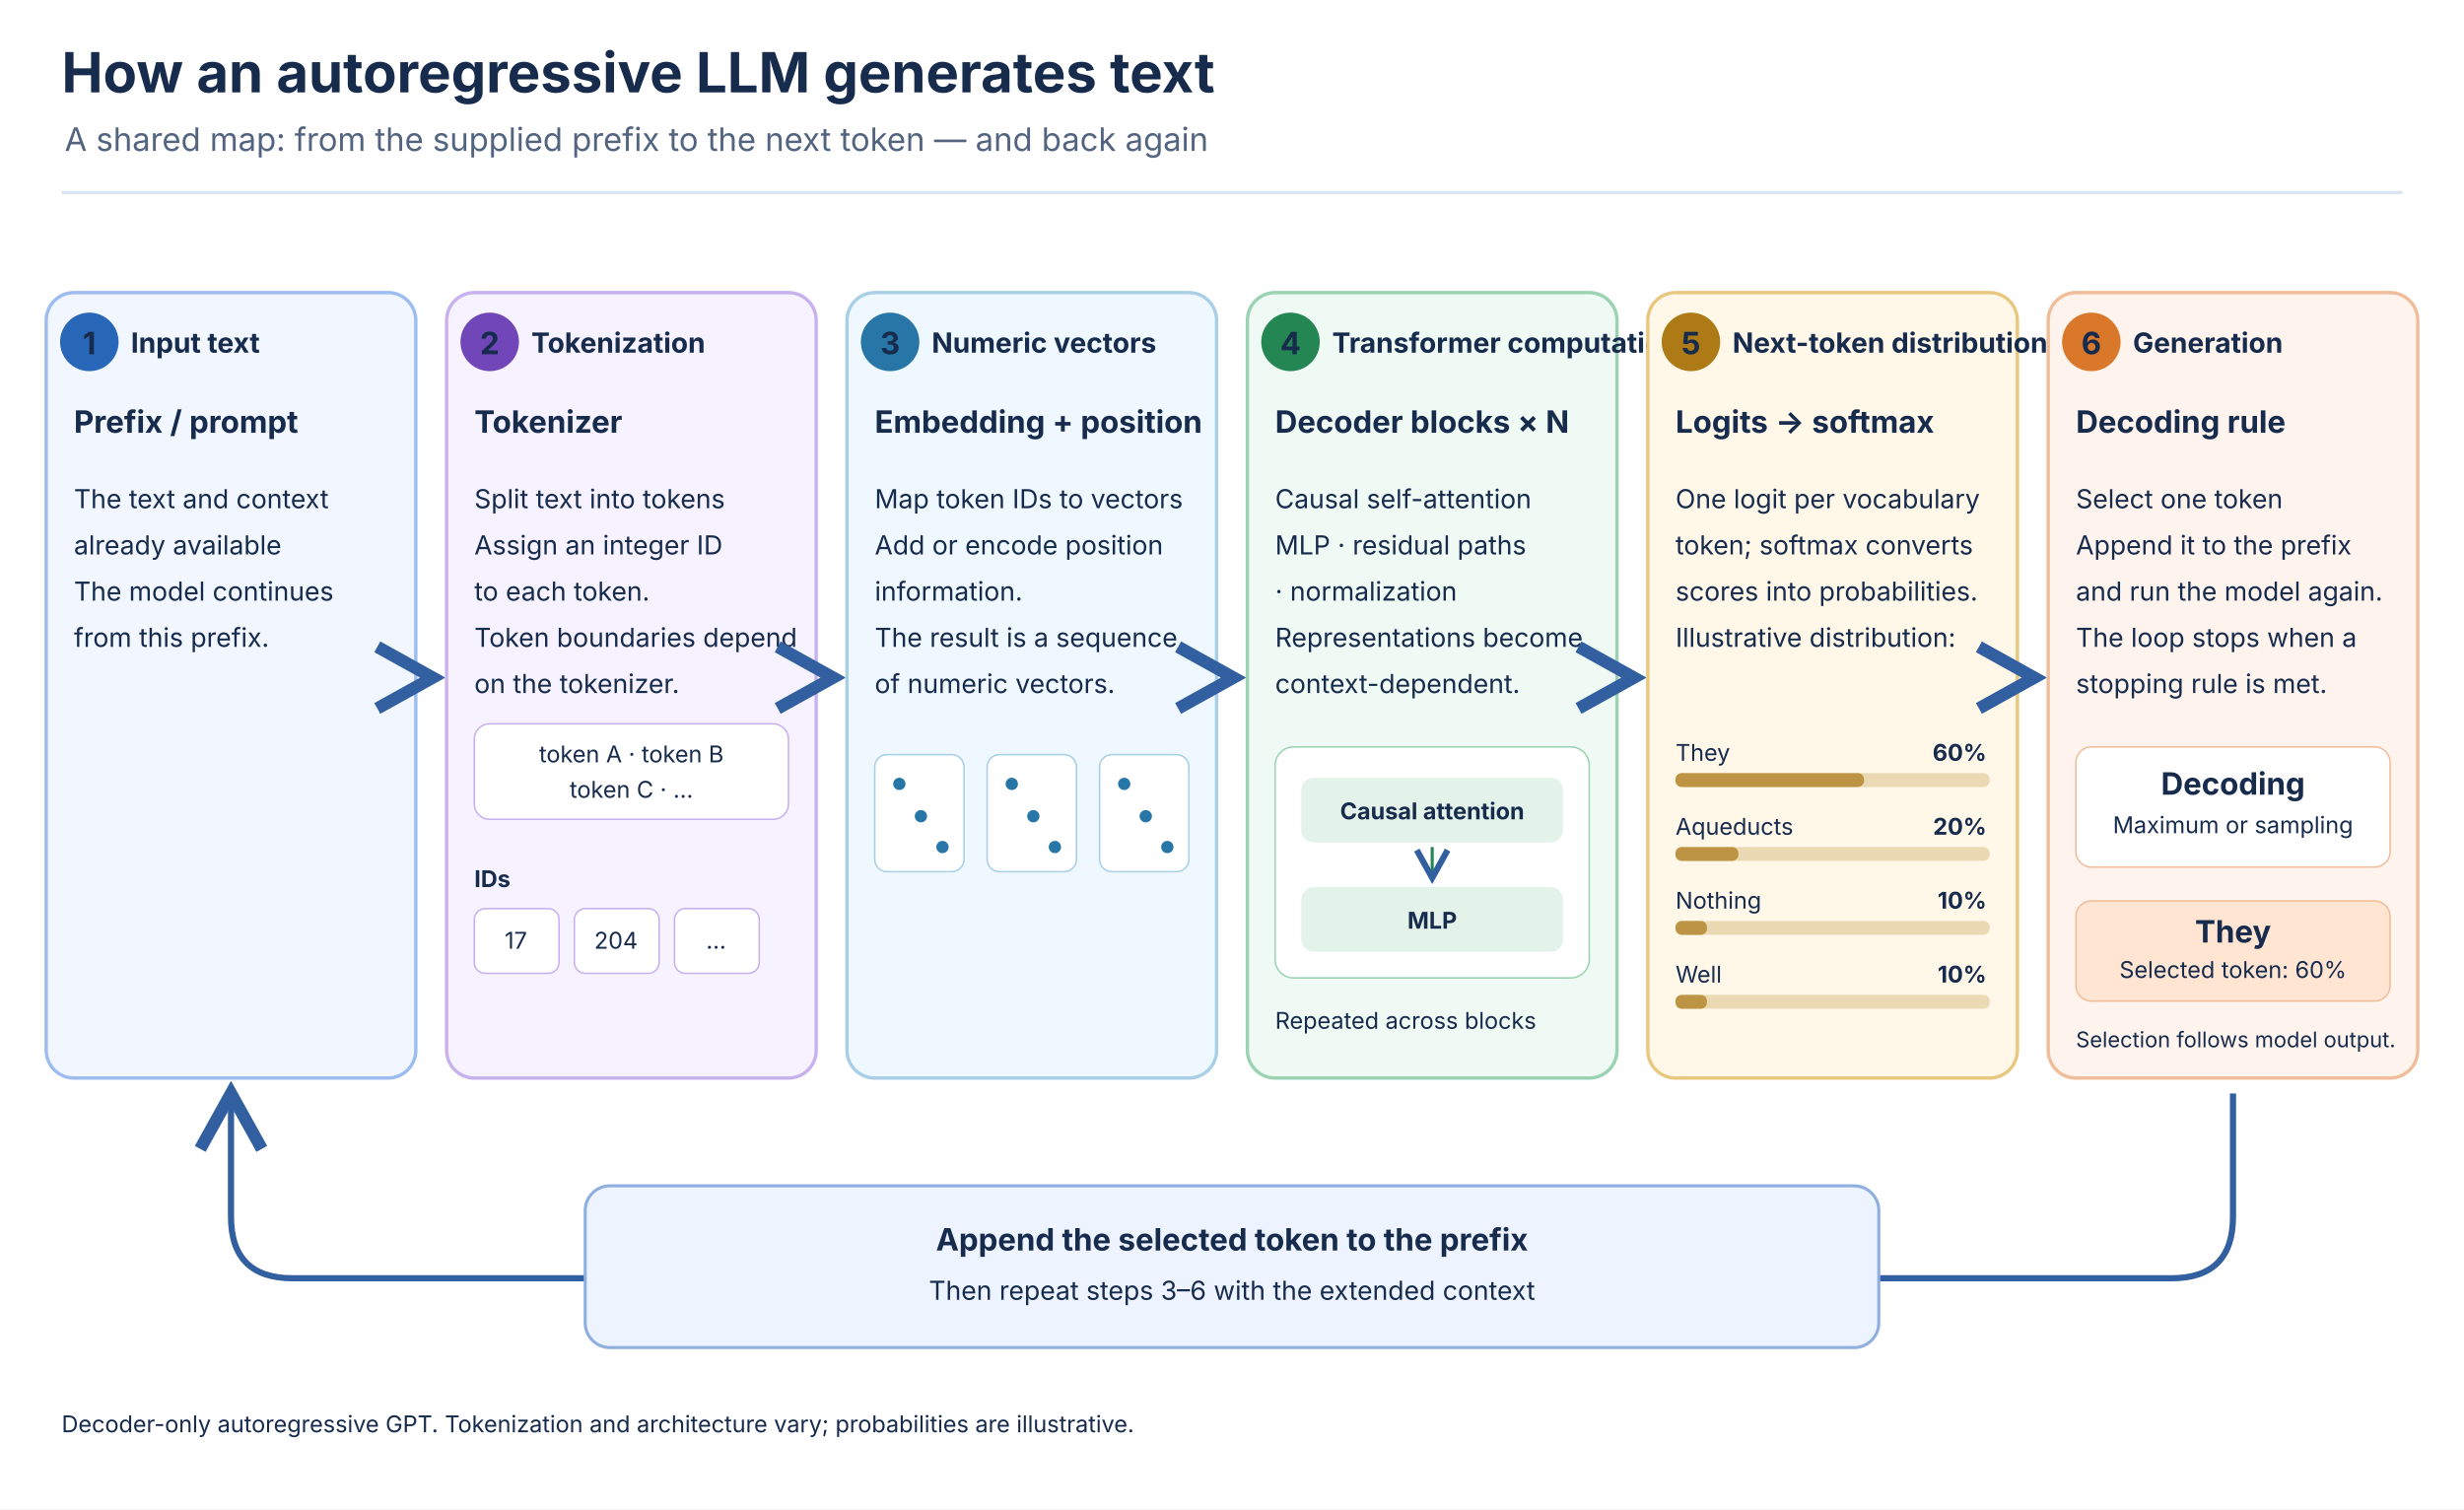
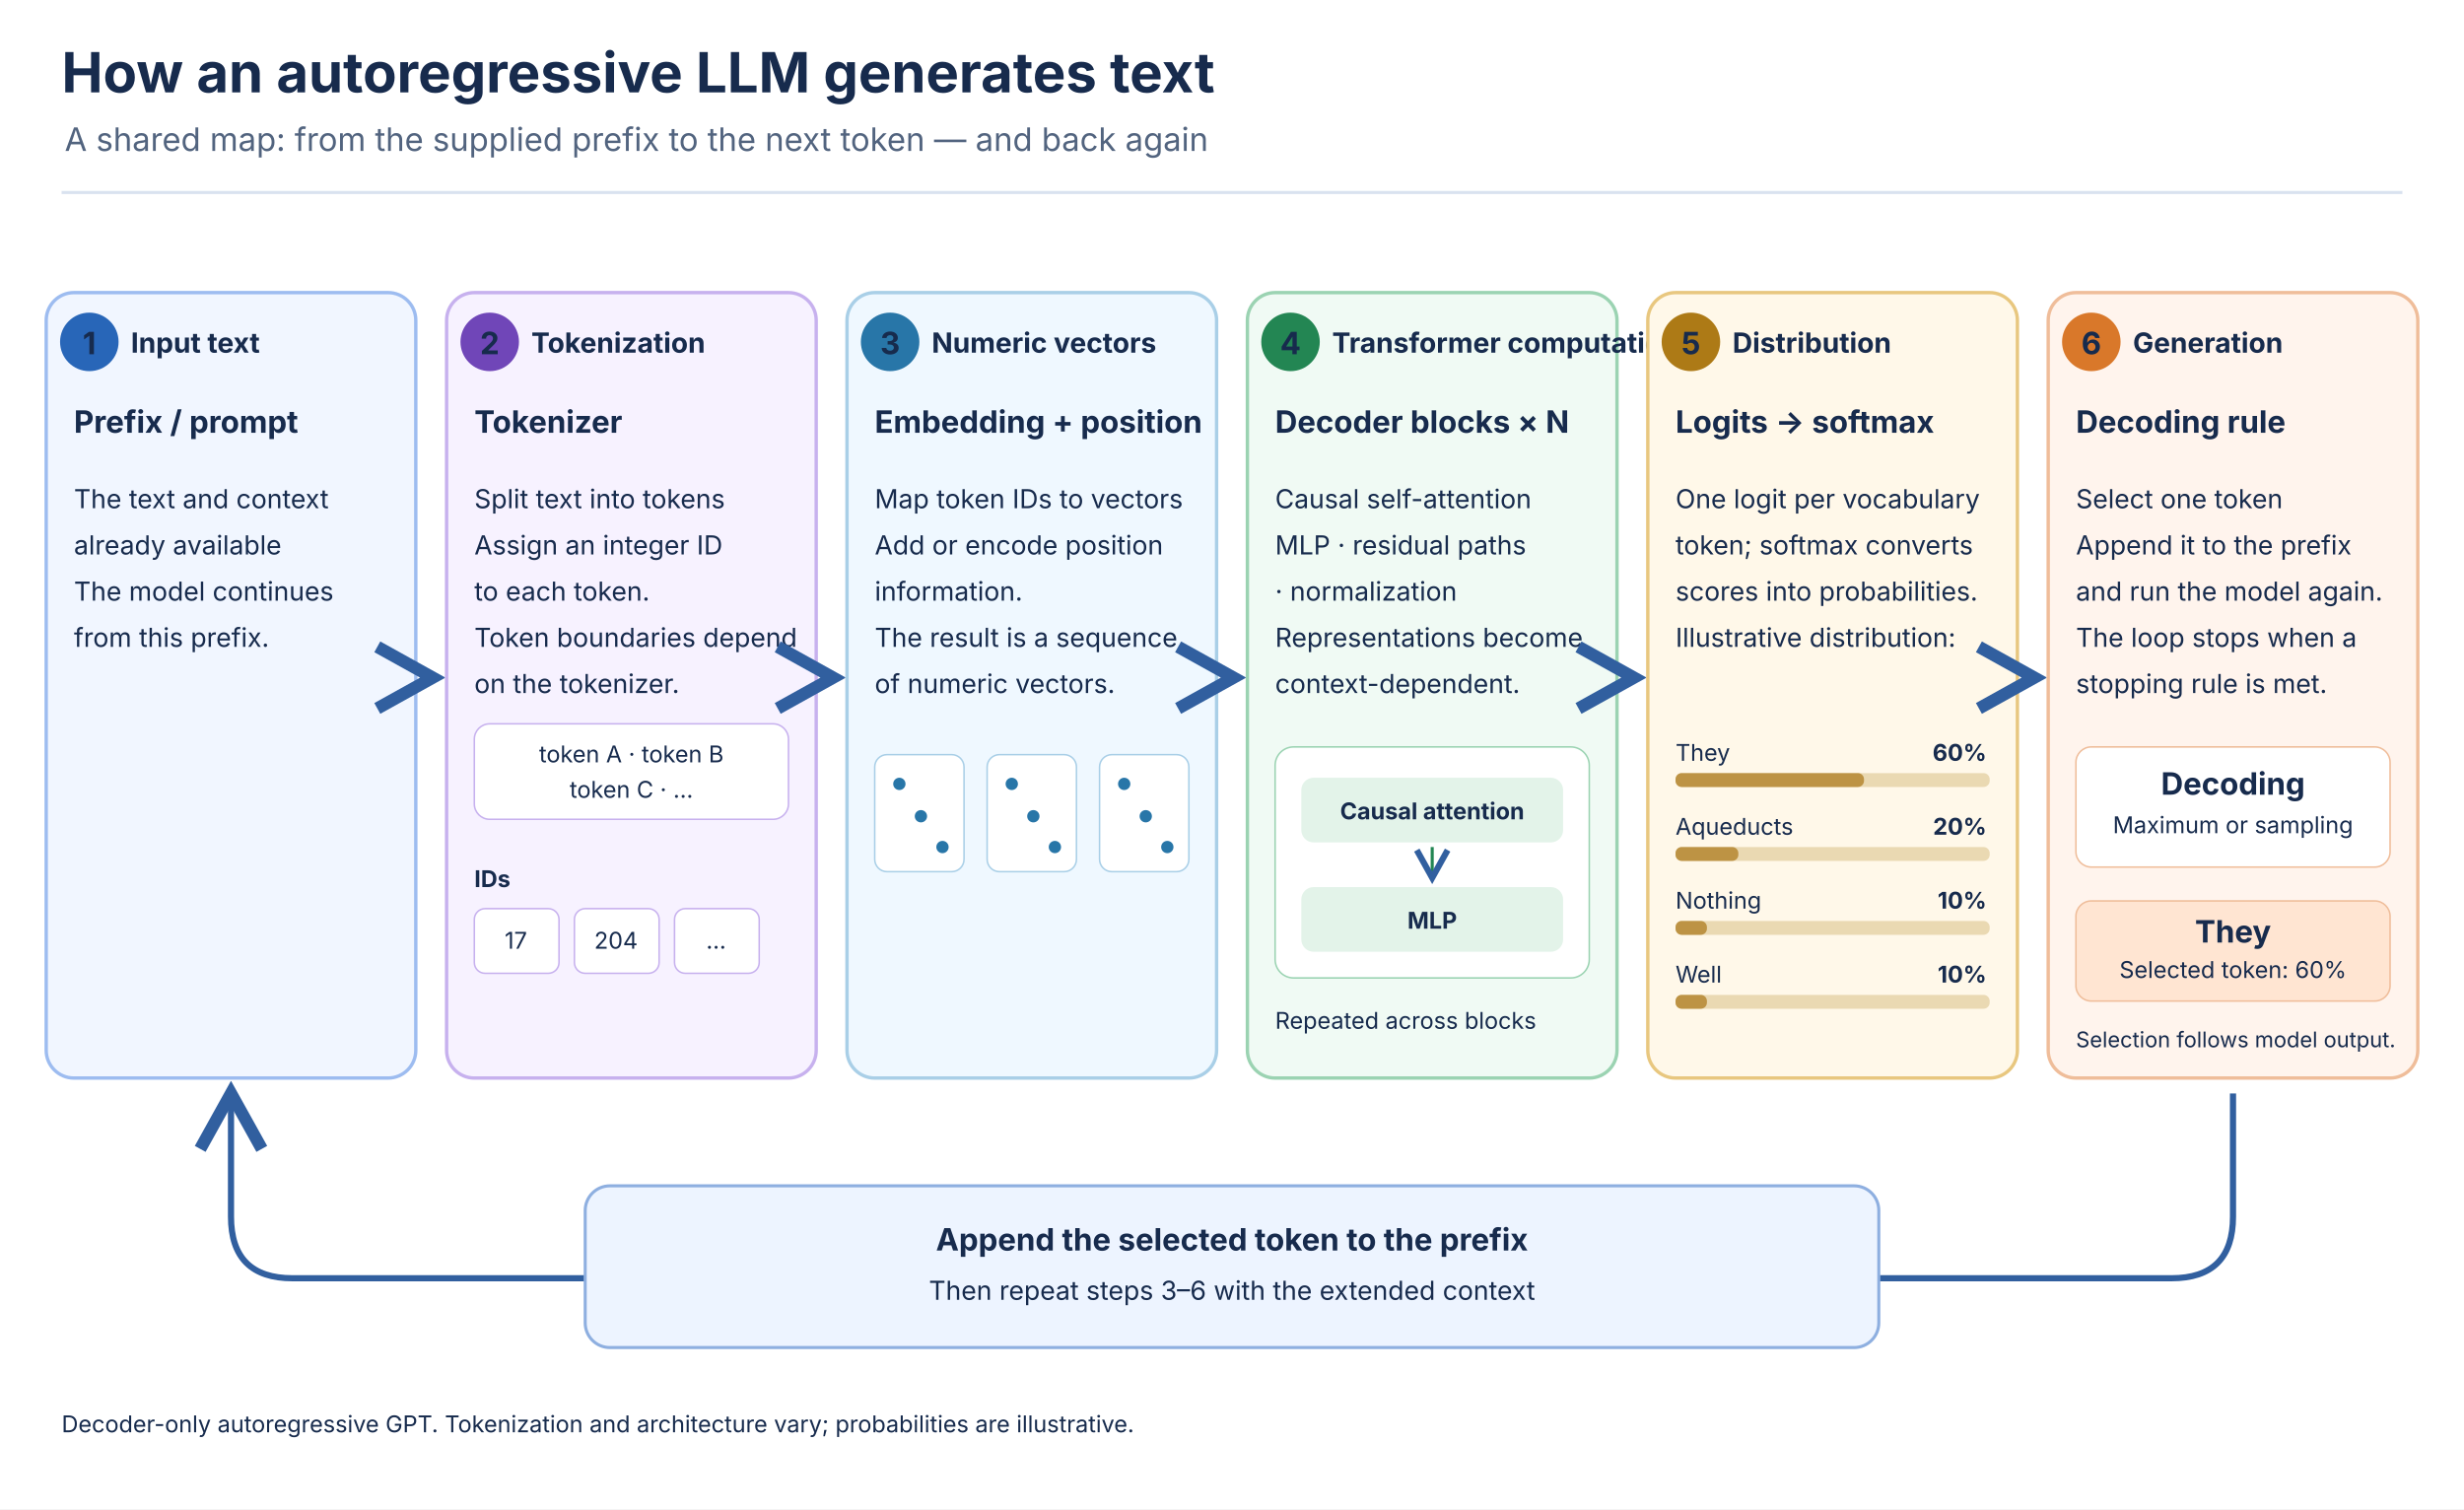
<svg xmlns="http://www.w3.org/2000/svg" viewBox="0 0 1600 980" role="img" aria-labelledby="title desc">
  <defs>
    <marker id="arrow" markerWidth="12" markerHeight="12" refX="10" refY="6" orient="auto">
      <path d="M1 1 L10 6 L1 11" fill="none" stroke="#315f9f" stroke-width="2" />
    </marker>
    <style>text{font-family:Inter,ui-sans-serif,system-ui,-apple-system,"Segoe UI",sans-serif;fill:#172b4d}.title{font-size:36px;font-weight:750}.subtitle{font-size:21px;fill:#52647f}.head{font-size:20px;font-weight:700}.stage{font-size:18px;font-weight:750}.body{font-size:17px}.small{font-size:15px}.tiny{font-size:14px}.panel{stroke-width:2.2}</style>
  </defs>
  <rect width="1600" height="980" fill="#fff" />
  <text x="40" y="60" class="title">How an autoregressive LLM generates text</text>
  <text x="42" y="98" class="subtitle">A shared map: from the supplied prefix to the next token — and back again</text>
  <path d="M40 125 H1560" stroke="#d9e2ef" stroke-width="2" />
  <rect x="30" y="190" width="240" height="510" rx="18" fill="#f1f6ff" stroke="#9dbcf0" class="panel" />
  <circle cx="58" cy="222" r="19" fill="#2866b8" />
  <text x="58" y="230" text-anchor="middle" font-size="20" font-weight="750" fill="#fff">1</text>
  <text x="85" y="229" class="stage">Input text</text>
  <text x="48" y="281" class="head">Prefix / prompt</text>
  <text x="48" y="330" class="body">The text and context</text>
  <text x="48" y="360" class="body">already available</text>
  <text x="48" y="390" class="body">The model continues</text>
  <text x="48" y="420" class="body">from this prefix.</text>
  <path d="M274 440 H281" stroke="#315f9f" stroke-width="4" fill="none" marker-end="url(#arrow)" />
  <rect x="290" y="190" width="240" height="510" rx="18" fill="#f7f2ff" stroke="#c7b1ee" class="panel" />
  <circle cx="318" cy="222" r="19" fill="#7046b8" />
  <text x="318" y="230" text-anchor="middle" font-size="20" font-weight="750" fill="#fff">2</text>
  <text x="345" y="229" class="stage">Tokenization</text>
  <text x="308" y="281" class="head">Tokenizer</text>
  <text x="308" y="330" class="body">Split text into tokens</text>
  <text x="308" y="360" class="body">Assign an integer ID</text>
  <text x="308" y="390" class="body">to each token.</text>
  <text x="308" y="420" class="body">Token boundaries depend</text>
  <text x="308" y="450" class="body">on the tokenizer.</text>
  <rect x="308" y="470" width="204" height="62" rx="10" fill="#fff" stroke="#c7b1ee" />
  <text x="410" y="495" text-anchor="middle" class="small">token A · token B</text>
  <text x="410" y="518" text-anchor="middle" class="small">token C · …</text>
  <text x="308" y="576" class="small" font-weight="700">IDs</text>
  <g fill="#fff" stroke="#c7b1ee">
    <rect x="308" y="590" width="55" height="42" rx="7" />
    <rect x="373" y="590" width="55" height="42" rx="7" />
    <rect x="438" y="590" width="55" height="42" rx="7" />
  </g>
  <g class="small" text-anchor="middle">
    <text x="335" y="616">17</text>
    <text x="400" y="616">204</text>
    <text x="465" y="616">…</text>
  </g>
  <path d="M534 440 H541" stroke="#315f9f" stroke-width="4" fill="none" marker-end="url(#arrow)" />
  <rect x="550" y="190" width="240" height="510" rx="18" fill="#eff8ff" stroke="#a9cfe7" class="panel" />
  <circle cx="578" cy="222" r="19" fill="#2876a8" />
  <text x="578" y="230" text-anchor="middle" font-size="20" font-weight="750" fill="#fff">3</text>
  <text x="605" y="229" class="stage">Numeric vectors</text>
  <text x="568" y="281" class="head">Embedding + position</text>
  <text x="568" y="330" class="body">Map token IDs to vectors</text>
  <text x="568" y="360" class="body">Add or encode position</text>
  <text x="568" y="390" class="body">information.</text>
  <text x="568" y="420" class="body">The result is a sequence</text>
  <text x="568" y="450" class="body">of numeric vectors.</text>
  <g fill="#fff" stroke="#a9cfe7">
    <rect x="568" y="490" width="58" height="76" rx="8" />
    <rect x="641" y="490" width="58" height="76" rx="8" />
    <rect x="714" y="490" width="58" height="76" rx="8" />
  </g>
  <g fill="#2876a8">
    <circle cx="584" cy="509" r="4" />
    <circle cx="598" cy="530" r="4" />
    <circle cx="612" cy="550" r="4" />
    <circle cx="657" cy="509" r="4" />
    <circle cx="671" cy="530" r="4" />
    <circle cx="685" cy="550" r="4" />
    <circle cx="730" cy="509" r="4" />
    <circle cx="744" cy="530" r="4" />
    <circle cx="758" cy="550" r="4" />
  </g>
  <path d="M794 440 H801" stroke="#315f9f" stroke-width="4" fill="none" marker-end="url(#arrow)" />
  <rect x="810" y="190" width="240" height="510" rx="18" fill="#f0faf4" stroke="#9bd3b2" class="panel" />
  <circle cx="838" cy="222" r="19" fill="#238653" />
  <text x="838" y="230" text-anchor="middle" font-size="20" font-weight="750" fill="#fff">4</text>
  <text x="865" y="229" class="stage">Transformer computation</text>
  <text x="828" y="281" class="head">Decoder blocks × N</text>
  <text x="828" y="330" class="body">Causal self-attention</text>
  <text x="828" y="360" class="body">MLP · residual paths</text>
  <text x="828" y="390" class="body">· normalization</text>
  <text x="828" y="420" class="body">Representations become</text>
  <text x="828" y="450" class="body">context-dependent.</text>
  <rect x="828" y="485" width="204" height="150" rx="12" fill="#fff" stroke="#9bd3b2" />
  <rect x="845" y="505" width="170" height="42" rx="8" fill="#e3f3e9" />
  <text x="930" y="532" text-anchor="middle" class="small" font-weight="700">Causal attention</text>
  <path d="M930 550 V570" stroke="#238653" stroke-width="2" marker-end="url(#arrow)" />
  <rect x="845" y="576" width="170" height="42" rx="8" fill="#e3f3e9" />
  <text x="930" y="603" text-anchor="middle" class="small" font-weight="700">MLP</text>
  <text x="828" y="668" class="small">Repeated across blocks</text>
  <path d="M1054 440 H1061" stroke="#315f9f" stroke-width="4" fill="none" marker-end="url(#arrow)" />
  <rect x="1070" y="190" width="240" height="510" rx="18" fill="#fff8e9" stroke="#e8c77f" class="panel" />
  <circle cx="1098" cy="222" r="19" fill="#ad7a16" />
  <text x="1098" y="230" text-anchor="middle" font-size="20" font-weight="750" fill="#fff">5</text>
-   <text x="1125" y="229" class="stage">Next-token distribution</text>
+   <text x="1125" y="229" class="stage">Distribution</text>
  <text x="1088" y="281" class="head">Logits → softmax</text>
  <text x="1088" y="330" class="body">One logit per vocabulary</text>
  <text x="1088" y="360" class="body">token; softmax converts</text>
  <text x="1088" y="390" class="body">scores into probabilities.</text>
  <text x="1088" y="420" class="body">Illustrative distribution:</text>
  <text x="1088" y="494" class="small">They</text>
  <text x="1290" y="494" text-anchor="end" class="small" font-weight="700">60%</text>
  <rect x="1088" y="502" width="204" height="9" rx="4" fill="#ead9b2" />
  <rect x="1088" y="502" width="122.4" height="9" rx="4" fill="#bd9344" />
  <text x="1088" y="542" class="small">Aqueducts</text>
  <text x="1290" y="542" text-anchor="end" class="small" font-weight="700">20%</text>
  <rect x="1088" y="550" width="204" height="9" rx="4" fill="#ead9b2" />
  <rect x="1088" y="550" width="40.8" height="9" rx="4" fill="#bd9344" />
  <text x="1088" y="590" class="small">Nothing</text>
  <text x="1290" y="590" text-anchor="end" class="small" font-weight="700">10%</text>
  <rect x="1088" y="598" width="204" height="9" rx="4" fill="#ead9b2" />
  <rect x="1088" y="598" width="20.4" height="9" rx="4" fill="#bd9344" />
  <text x="1088" y="638" class="small">Well</text>
  <text x="1290" y="638" text-anchor="end" class="small" font-weight="700">10%</text>
  <rect x="1088" y="646" width="204" height="9" rx="4" fill="#ead9b2" />
  <rect x="1088" y="646" width="20.4" height="9" rx="4" fill="#bd9344" />
  <path d="M1314 440 H1321" stroke="#315f9f" stroke-width="4" fill="none" marker-end="url(#arrow)" />
  <rect x="1330" y="190" width="240" height="510" rx="18" fill="#fff4ed" stroke="#efbd9a" class="panel" />
  <circle cx="1358" cy="222" r="19" fill="#d9782a" />
  <text x="1358" y="230" text-anchor="middle" font-size="20" font-weight="750" fill="#fff">6</text>
  <text x="1385" y="229" class="stage">Generation</text>
  <text x="1348" y="281" class="head">Decoding rule</text>
  <text x="1348" y="330" class="body">Select one token</text>
  <text x="1348" y="360" class="body">Append it to the prefix</text>
  <text x="1348" y="390" class="body">and run the model again.</text>
  <text x="1348" y="420" class="body">The loop stops when a</text>
  <text x="1348" y="450" class="body">stopping rule is met.</text>
  <rect x="1348" y="485" width="204" height="78" rx="10" fill="#fff" stroke="#efbd9a" />
  <text x="1450" y="516" text-anchor="middle" class="head">Decoding</text>
  <text x="1450" y="541" text-anchor="middle" class="small">Maximum or sampling</text>
  <rect x="1348" y="585" width="204" height="65" rx="10" fill="#ffe5d2" stroke="#efbd9a" />
  <text x="1450" y="612" text-anchor="middle" class="head">They</text>
  <text x="1450" y="635" text-anchor="middle" class="small">Selected token: 60%</text>
  <text x="1348" y="680" class="tiny">Selection follows model output.</text>
  <path d="M1450 710 V790 Q1450 830 1410 830 H190 Q150 830 150 790 V710" fill="none" stroke="#315f9f" stroke-width="4" marker-end="url(#arrow)" />
  <rect x="380" y="770" width="840" height="105" rx="16" fill="#edf4ff" stroke="#8eafe0" stroke-width="2" />
  <text x="800" y="812" text-anchor="middle" class="head">Append the selected token to the prefix</text>
  <text x="800" y="844" text-anchor="middle" class="body">Then repeat steps 3–6 with the extended context</text>
  <text x="40" y="930" class="small">Decoder-only autoregressive GPT. Tokenization and architecture vary; probabilities are illustrative.</text>
</svg>
